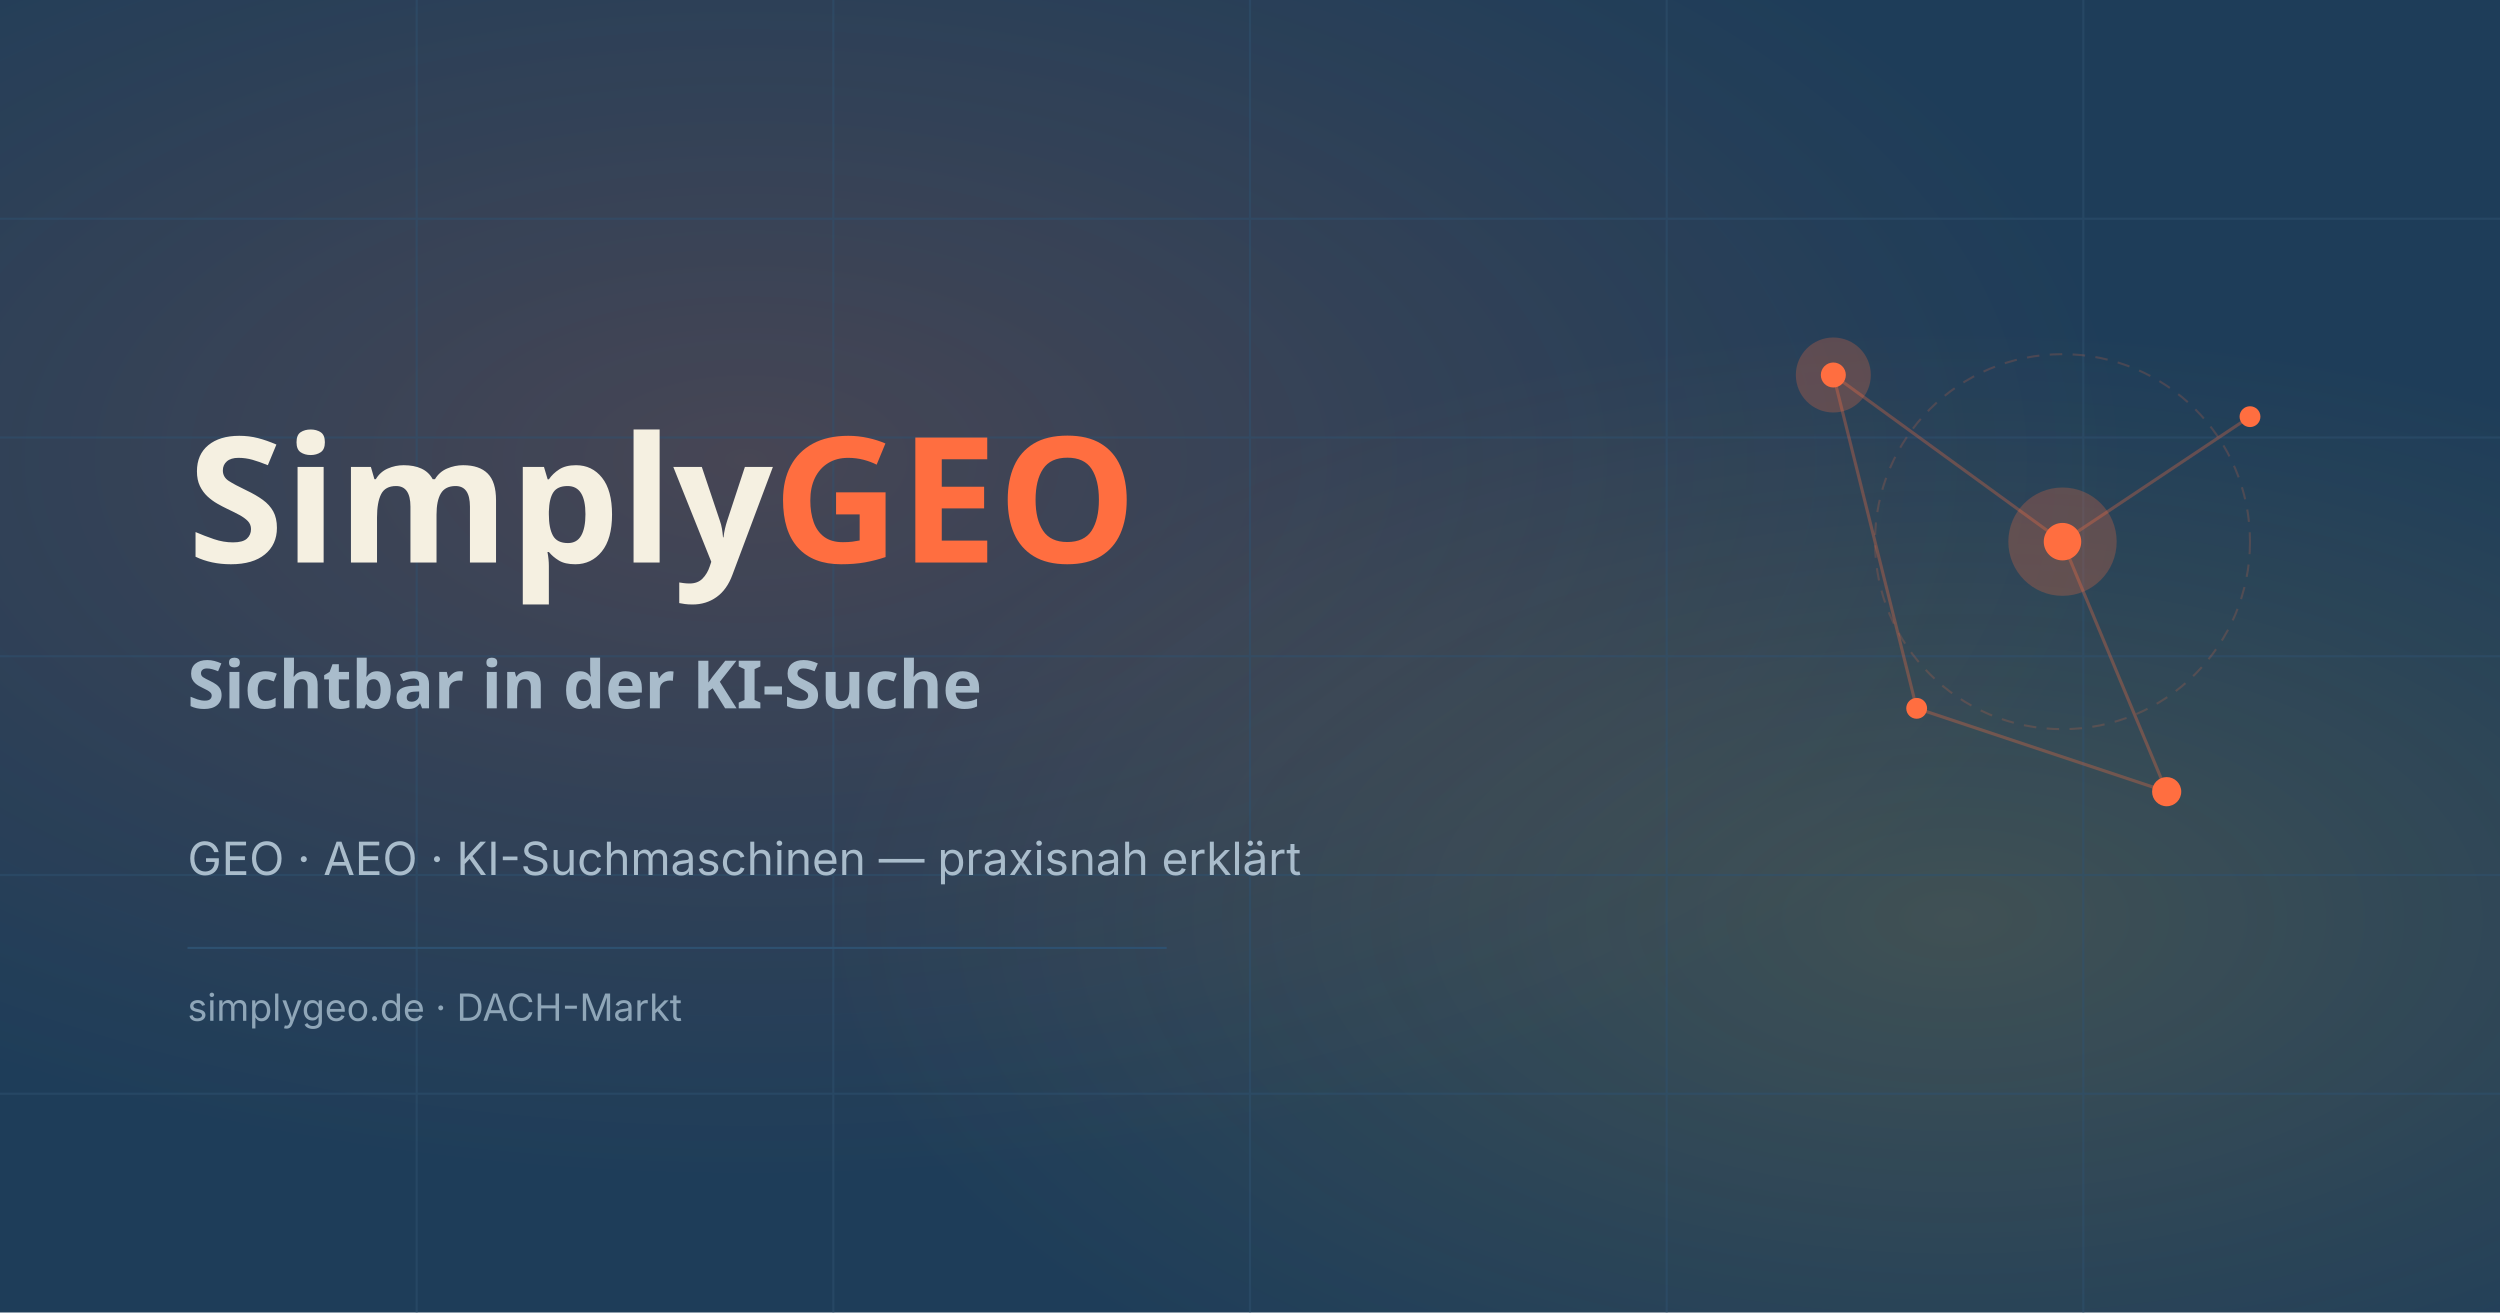
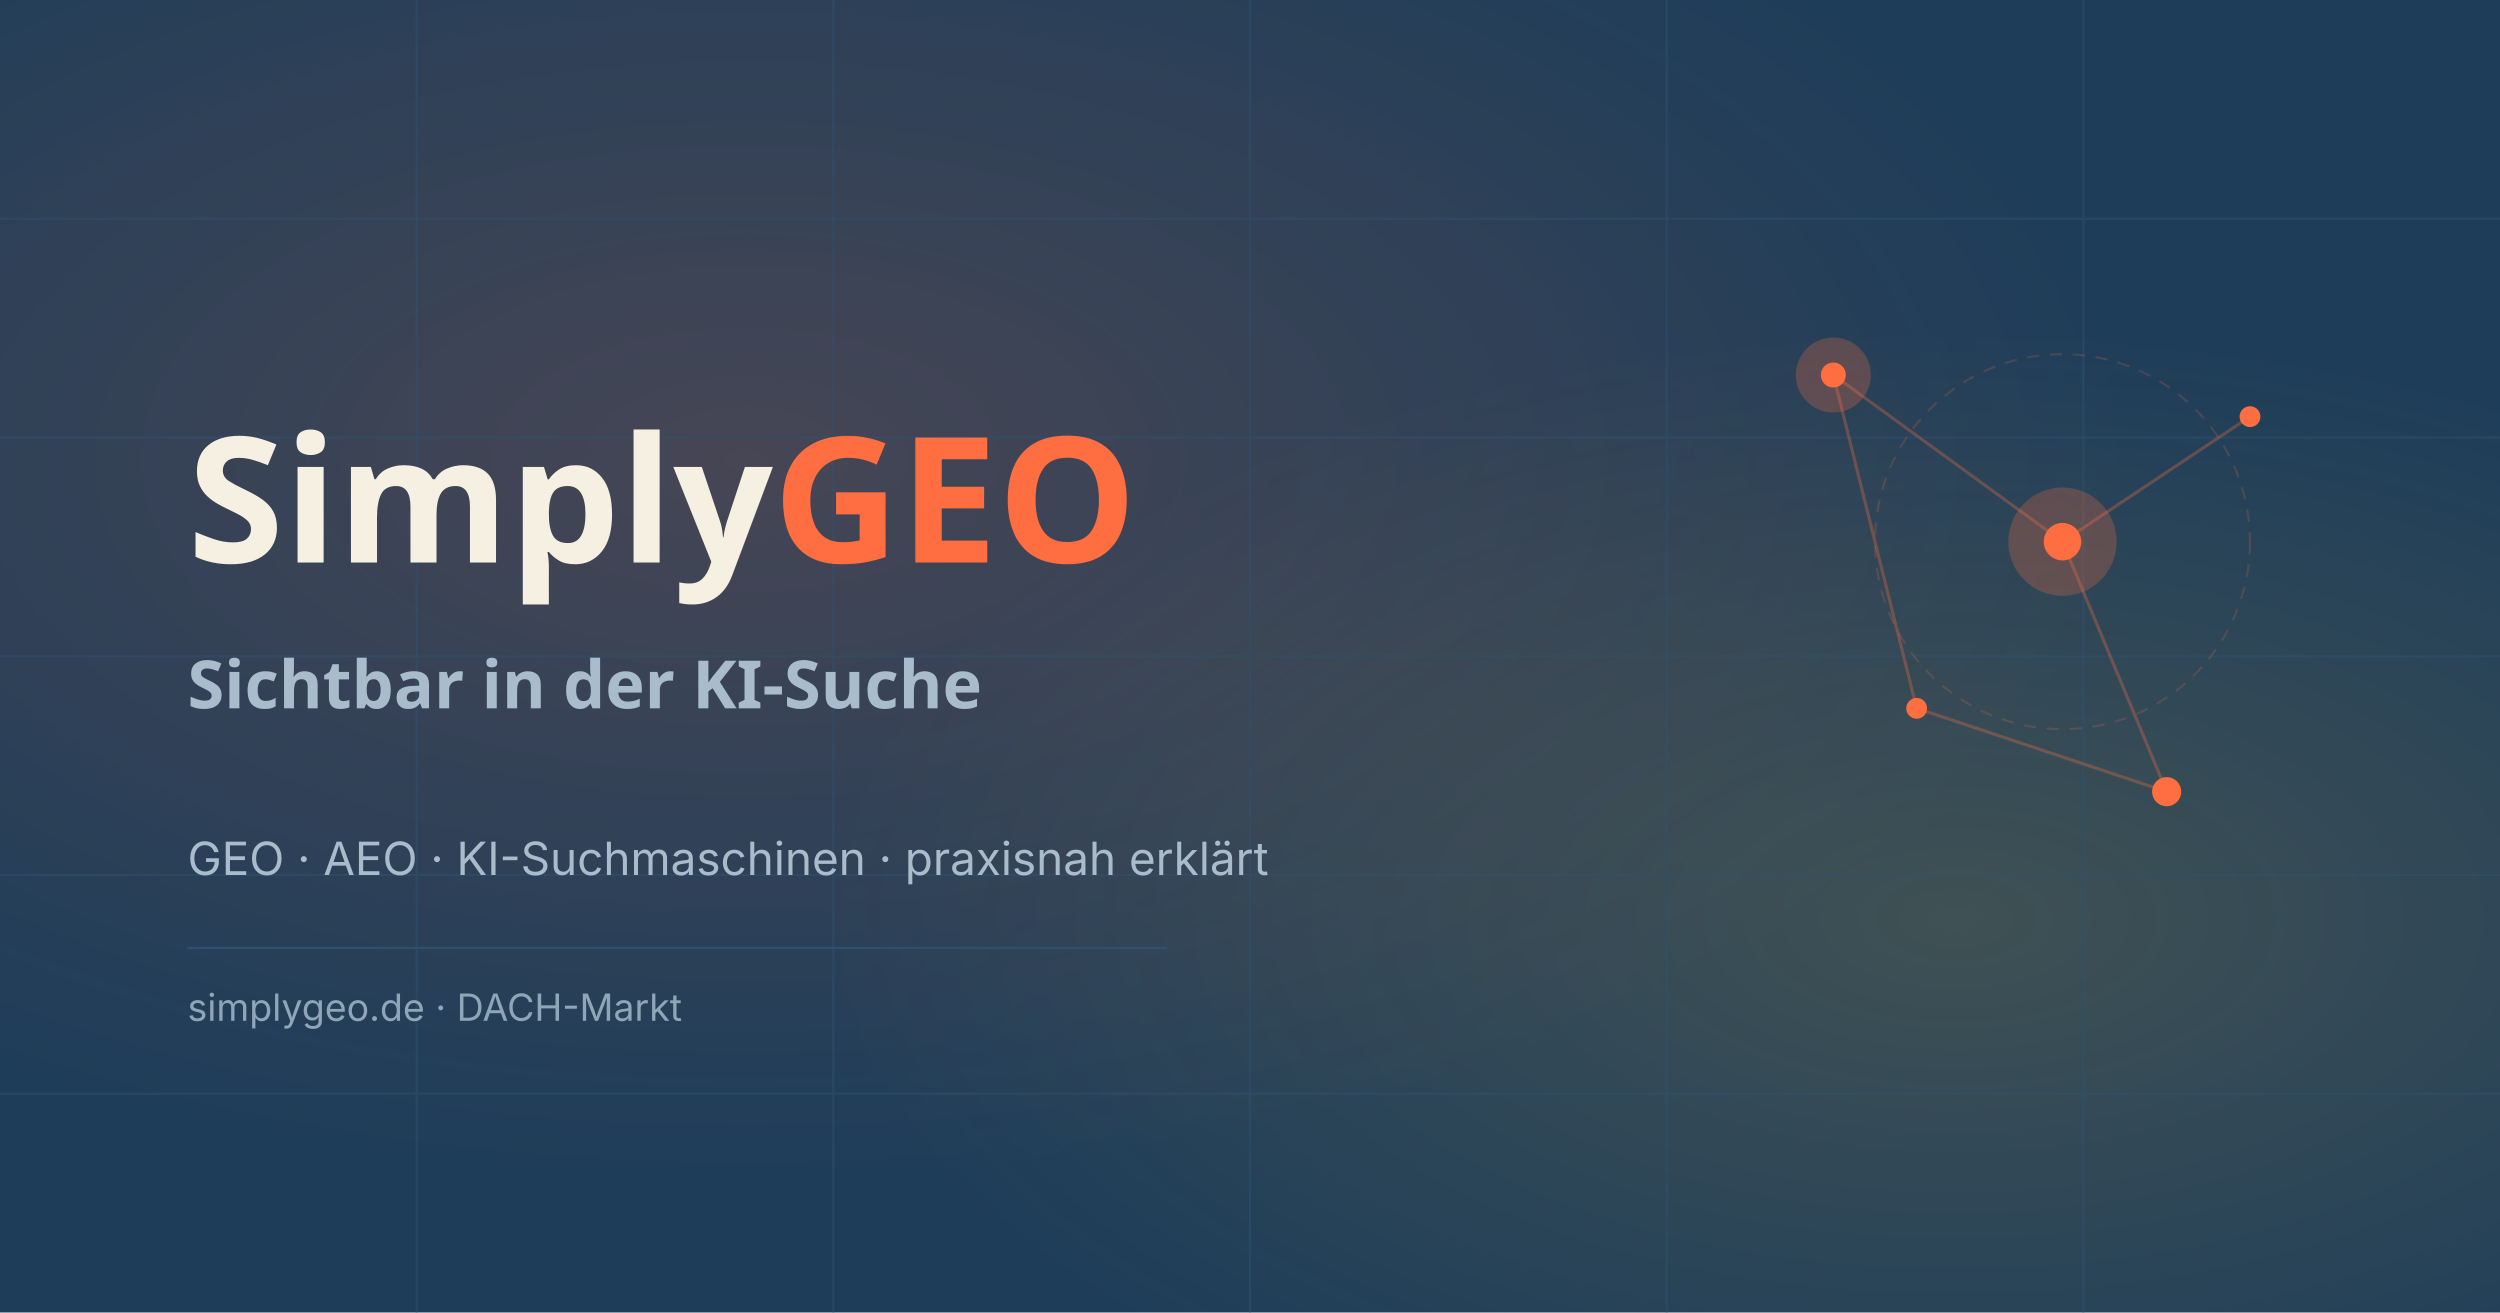
<svg xmlns="http://www.w3.org/2000/svg" viewBox="0 0 1200 630" width="1200" height="630">
  <defs>
    <radialGradient id="glow1" cx="30%" cy="35%" r="55%">
      <stop offset="0%" stop-color="#ff6e40" stop-opacity="0.18" />
      <stop offset="100%" stop-color="#ff6e40" stop-opacity="0" />
    </radialGradient>
    <radialGradient id="glow2" cx="78%" cy="70%" r="45%">
      <stop offset="0%" stop-color="#ffc13b" stop-opacity="0.15" />
      <stop offset="100%" stop-color="#ffc13b" stop-opacity="0" />
    </radialGradient>
  </defs>
  <rect width="1200" height="630" fill="#1e3d59" />
  <rect width="1200" height="630" fill="url(#glow1)" />
  <rect width="1200" height="630" fill="url(#glow2)" />
  <g stroke="#2e5170" stroke-width="1" opacity="0.5">
    <line x1="0" y1="105" x2="1200" y2="105" />
    <line x1="0" y1="210" x2="1200" y2="210" />
    <line x1="0" y1="315" x2="1200" y2="315" />
    <line x1="0" y1="420" x2="1200" y2="420" />
    <line x1="0" y1="525" x2="1200" y2="525" />
    <line x1="200" y1="0" x2="200" y2="630" />
    <line x1="400" y1="0" x2="400" y2="630" />
    <line x1="600" y1="0" x2="600" y2="630" />
    <line x1="800" y1="0" x2="800" y2="630" />
    <line x1="1000" y1="0" x2="1000" y2="630" />
  </g>
  <g stroke="#ff6e40" stroke-width="1.5" opacity="0.3">
    <line x1="880" y1="180" x2="990" y2="260" />
    <line x1="990" y1="260" x2="1080" y2="200" />
    <line x1="990" y1="260" x2="1040" y2="380" />
    <line x1="880" y1="180" x2="920" y2="340" />
    <line x1="920" y1="340" x2="1040" y2="380" />
  </g>
  <g fill="#ff6e40">
    <circle cx="880" cy="180" r="6" />
    <circle cx="990" cy="260" r="9" />
    <circle cx="1080" cy="200" r="5" />
    <circle cx="1040" cy="380" r="7" />
    <circle cx="920" cy="340" r="5" />
  </g>
  <g fill="#ff6e40" opacity="0.25">
    <circle cx="990" cy="260" r="26" />
    <circle cx="880" cy="180" r="18" />
  </g>
  <circle cx="990" cy="260" r="90" fill="none" stroke="#ff6e40" stroke-width="1" stroke-dasharray="6 5" opacity="0.18" />
  <text x="90" y="270" font-family="Space Grotesk, sans-serif" font-size="84" font-weight="700" fill="#f5f0e1">Simply<tspan fill="#ff6e40">GEO</tspan>
  </text>
  <text x="90" y="340" font-family="Space Grotesk, sans-serif" font-size="32" font-weight="600" fill="#a9bccb">Sichtbar in der KI-Suche</text>
-   <text x="90" y="420" font-family="Inter, sans-serif" font-size="22" fill="#a9bccb">GEO · AEO · KI-Suchmaschinen — praxisnah erklärt</text>
+   <text x="90" y="420" font-family="Inter, sans-serif" font-size="22" fill="#a9bccb">GEO · AEO · KI-Suchmaschinen · praxisnah erklärt</text>
  <line x1="90" y1="455" x2="560" y2="455" stroke="#2e5170" stroke-width="1" />
  <text x="90" y="490" font-family="Inter, sans-serif" font-size="18" fill="#8fa6b8">simplygeo.de · DACH-Markt</text>
</svg>
